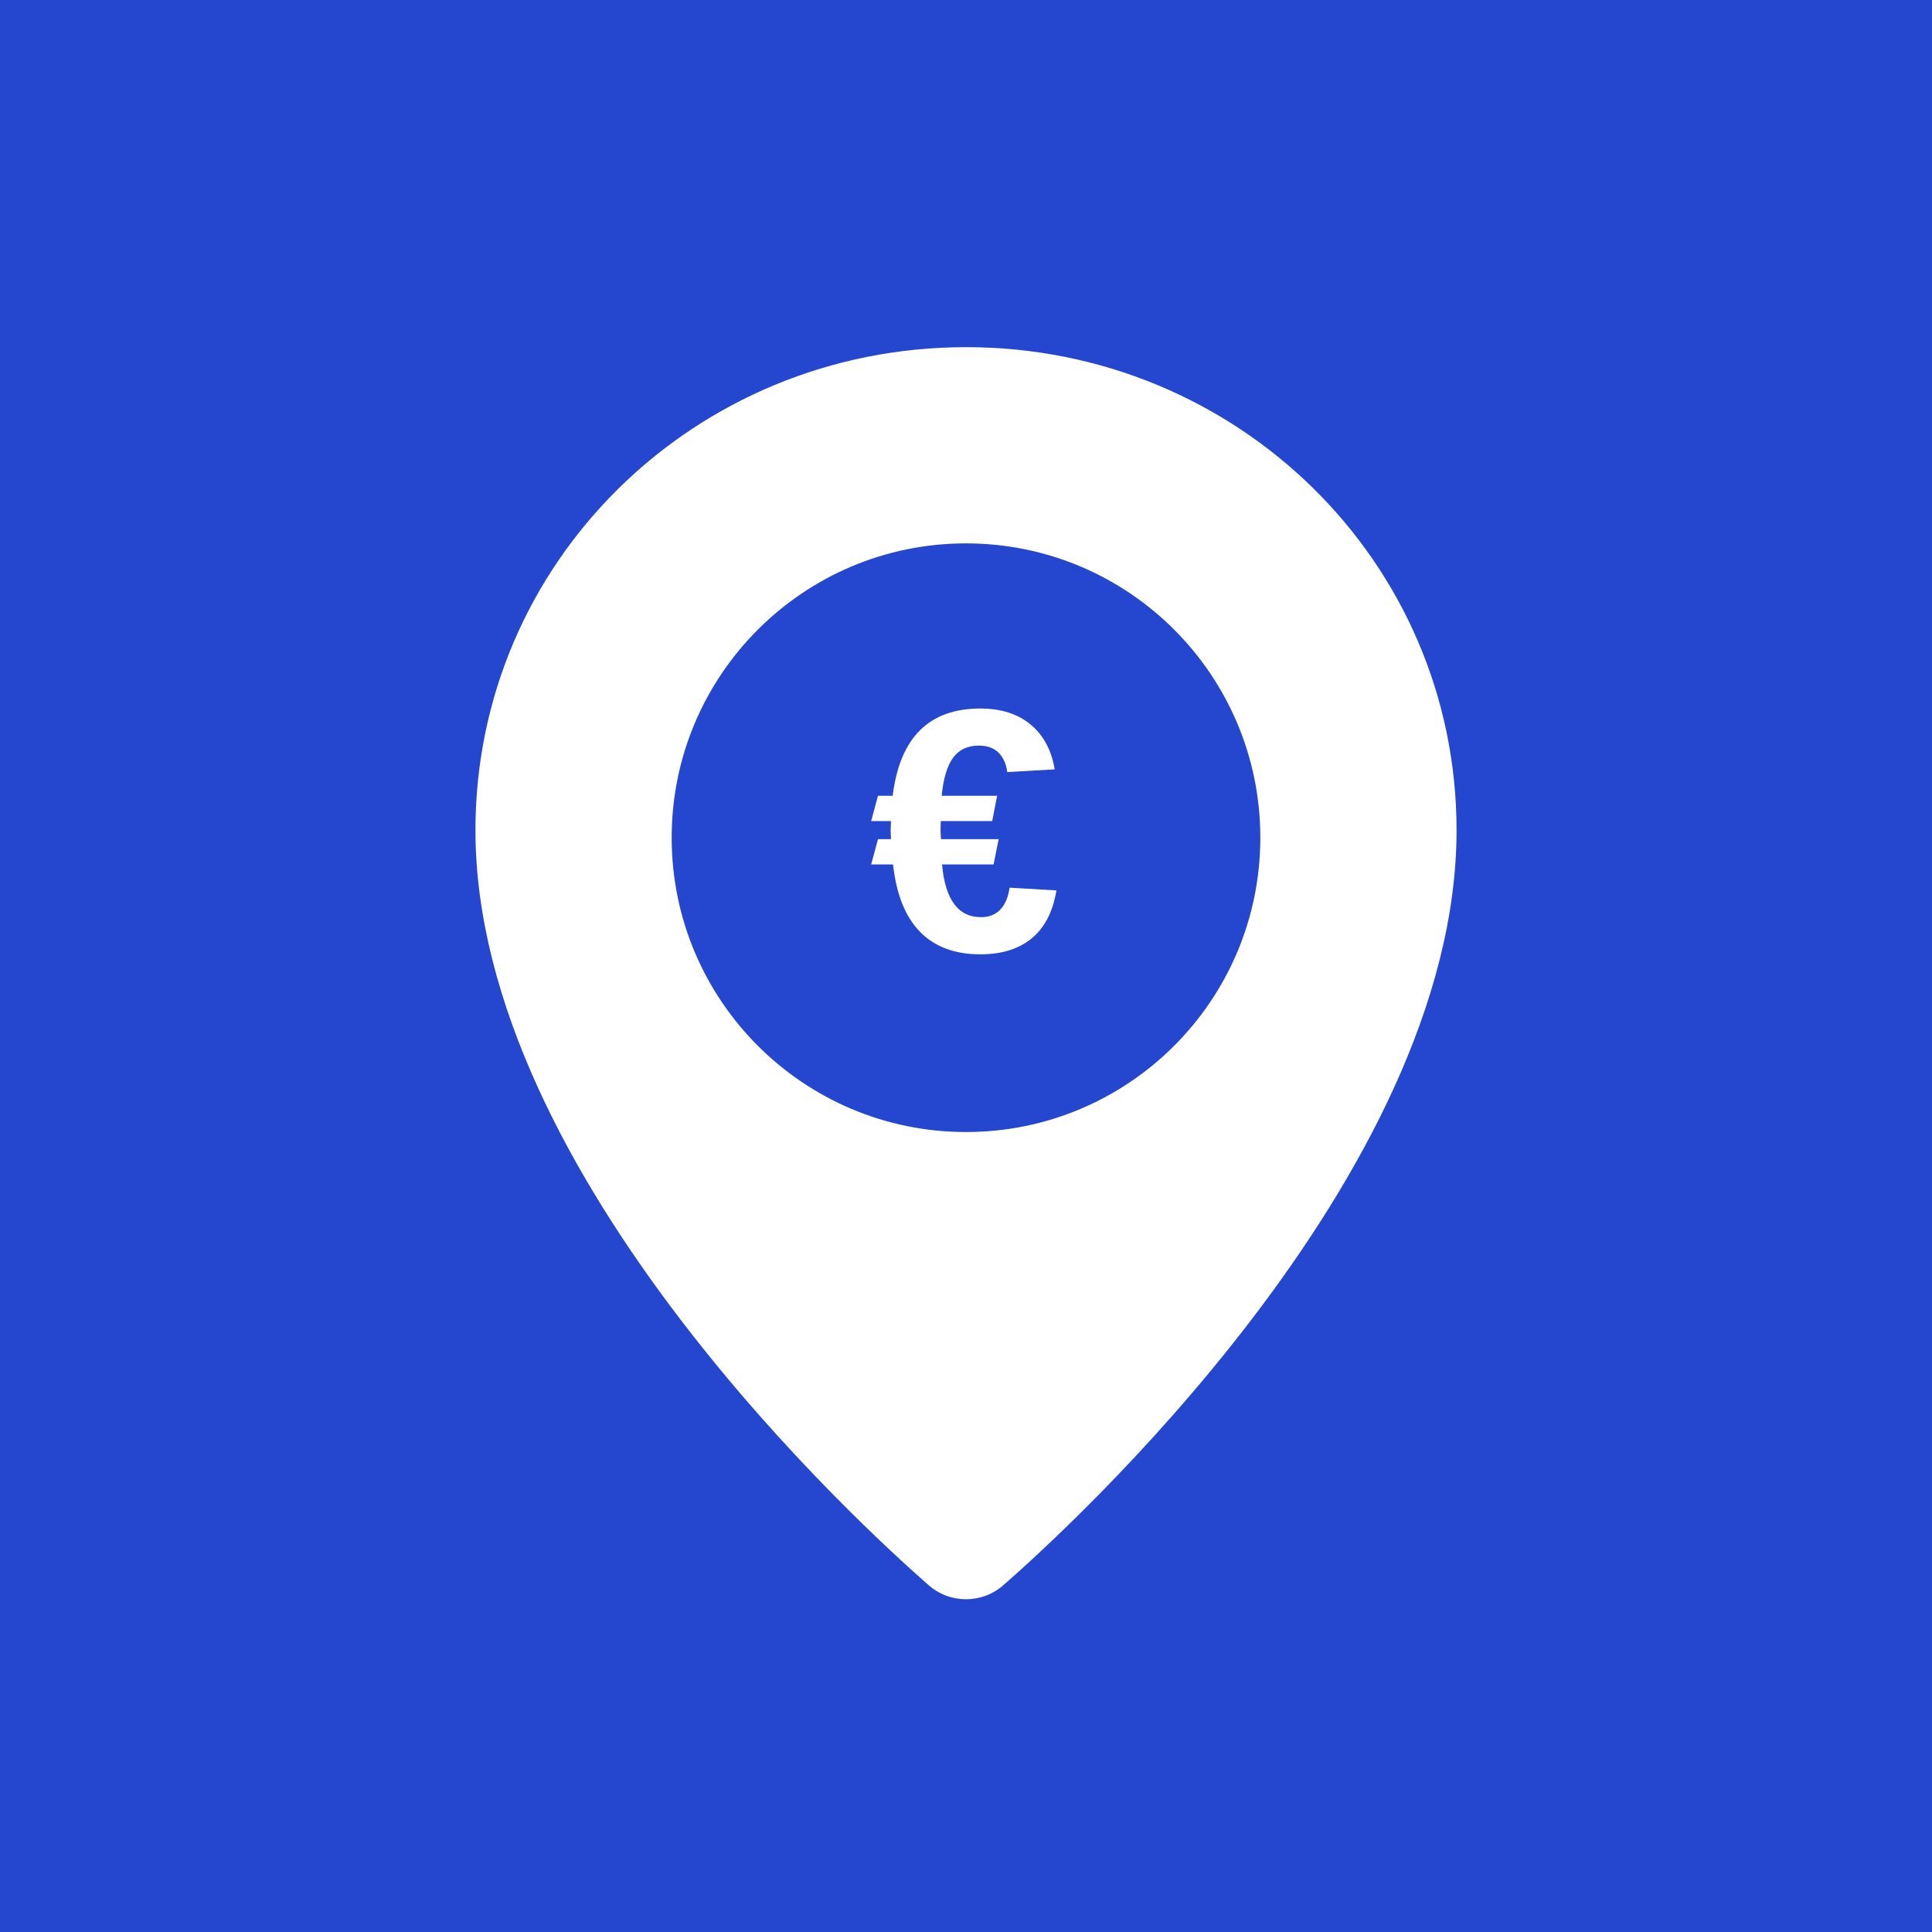
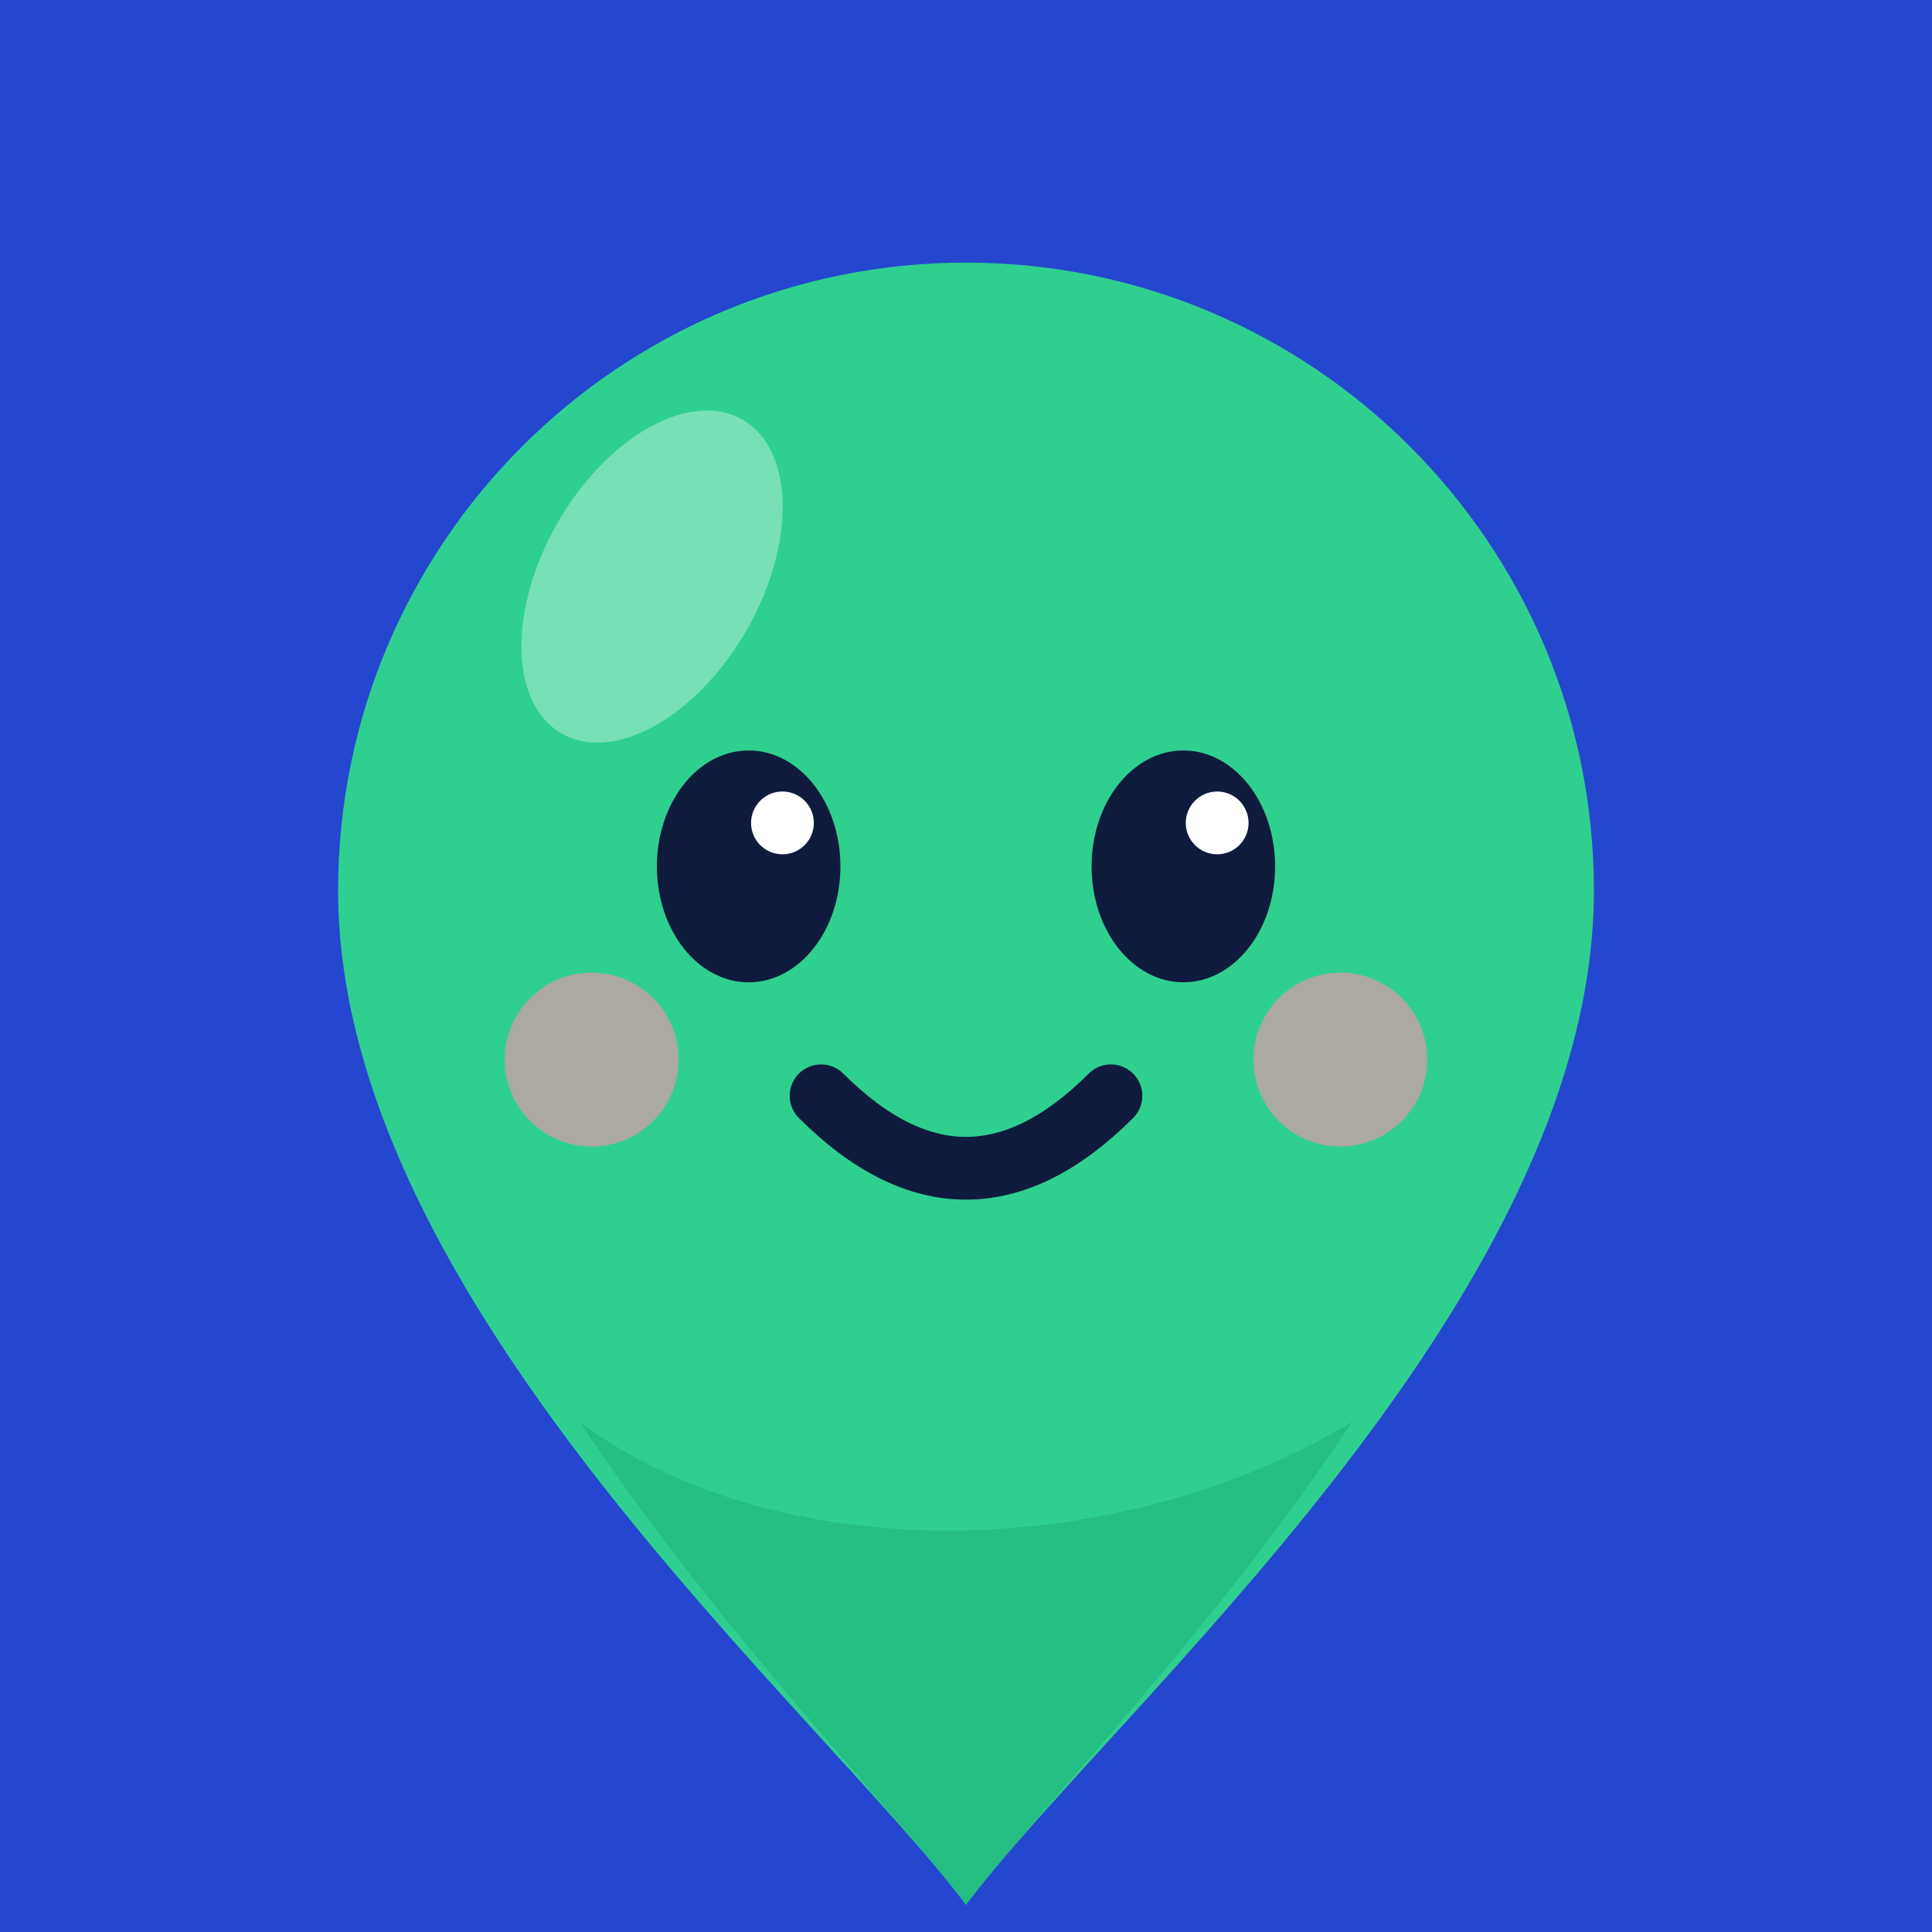
<svg xmlns="http://www.w3.org/2000/svg" viewBox="0 0 512 512">
-   <rect width="512" height="512" fill="#2547d0" />
-   <path d="M256 92c-72 0-130 57-130 128 0 92 104 186 120 200a15 15 0 0 0 20 0c16-14 120-108 120-200 0-71-58-128-130-128z" fill="#fff" />
-   <circle cx="256" cy="222" r="78" fill="#2547d0" />
-   <text x="256" y="252" font-family="Arial,Helvetica,sans-serif" font-weight="800" font-size="92" text-anchor="middle" fill="#fff">€</text>
+   <rect width="512" height="512" fill="#2547D0" />
+   <g transform="translate(51.2 44) scale(6.4)">
+     <ellipse cx="32" cy="76.5" rx="13" ry="2.8" fill="#000" opacity=".22" />
+     <path d="M32 72C26 64 6 47 6 30a26 26 0 0 1 52 0c0 17-20 34-26 42z" fill="#2fd08f" />
+     <path d="M32 72C29 68 22 61 16 52c8 6 22 6 32 0-6 9-13 16-16 20z" fill="#1baf7a" opacity=".55" />
+     <ellipse cx="19" cy="17" rx="4.5" ry="7.5" transform="rotate(30 19 17)" fill="#fff" opacity=".35" />
+     <circle cx="16.5" cy="37" r="3.6" fill="#ff8fab" opacity=".6" />
+     <circle cx="47.5" cy="37" r="3.6" fill="#ff8fab" opacity=".6" />
+     <ellipse cx="23" cy="29" rx="3.8" ry="4.8" fill="#0f1b3d" />
+     <ellipse cx="41" cy="29" rx="3.8" ry="4.8" fill="#0f1b3d" />
+     <circle cx="24.4" cy="27.2" r="1.3" fill="#fff" />
+     <circle cx="42.4" cy="27.2" r="1.3" fill="#fff" />
+     <path d="M26 38.5q6 6 12 0" fill="none" stroke="#0f1b3d" stroke-width="2.6" stroke-linecap="round" />
+   </g>
</svg>
